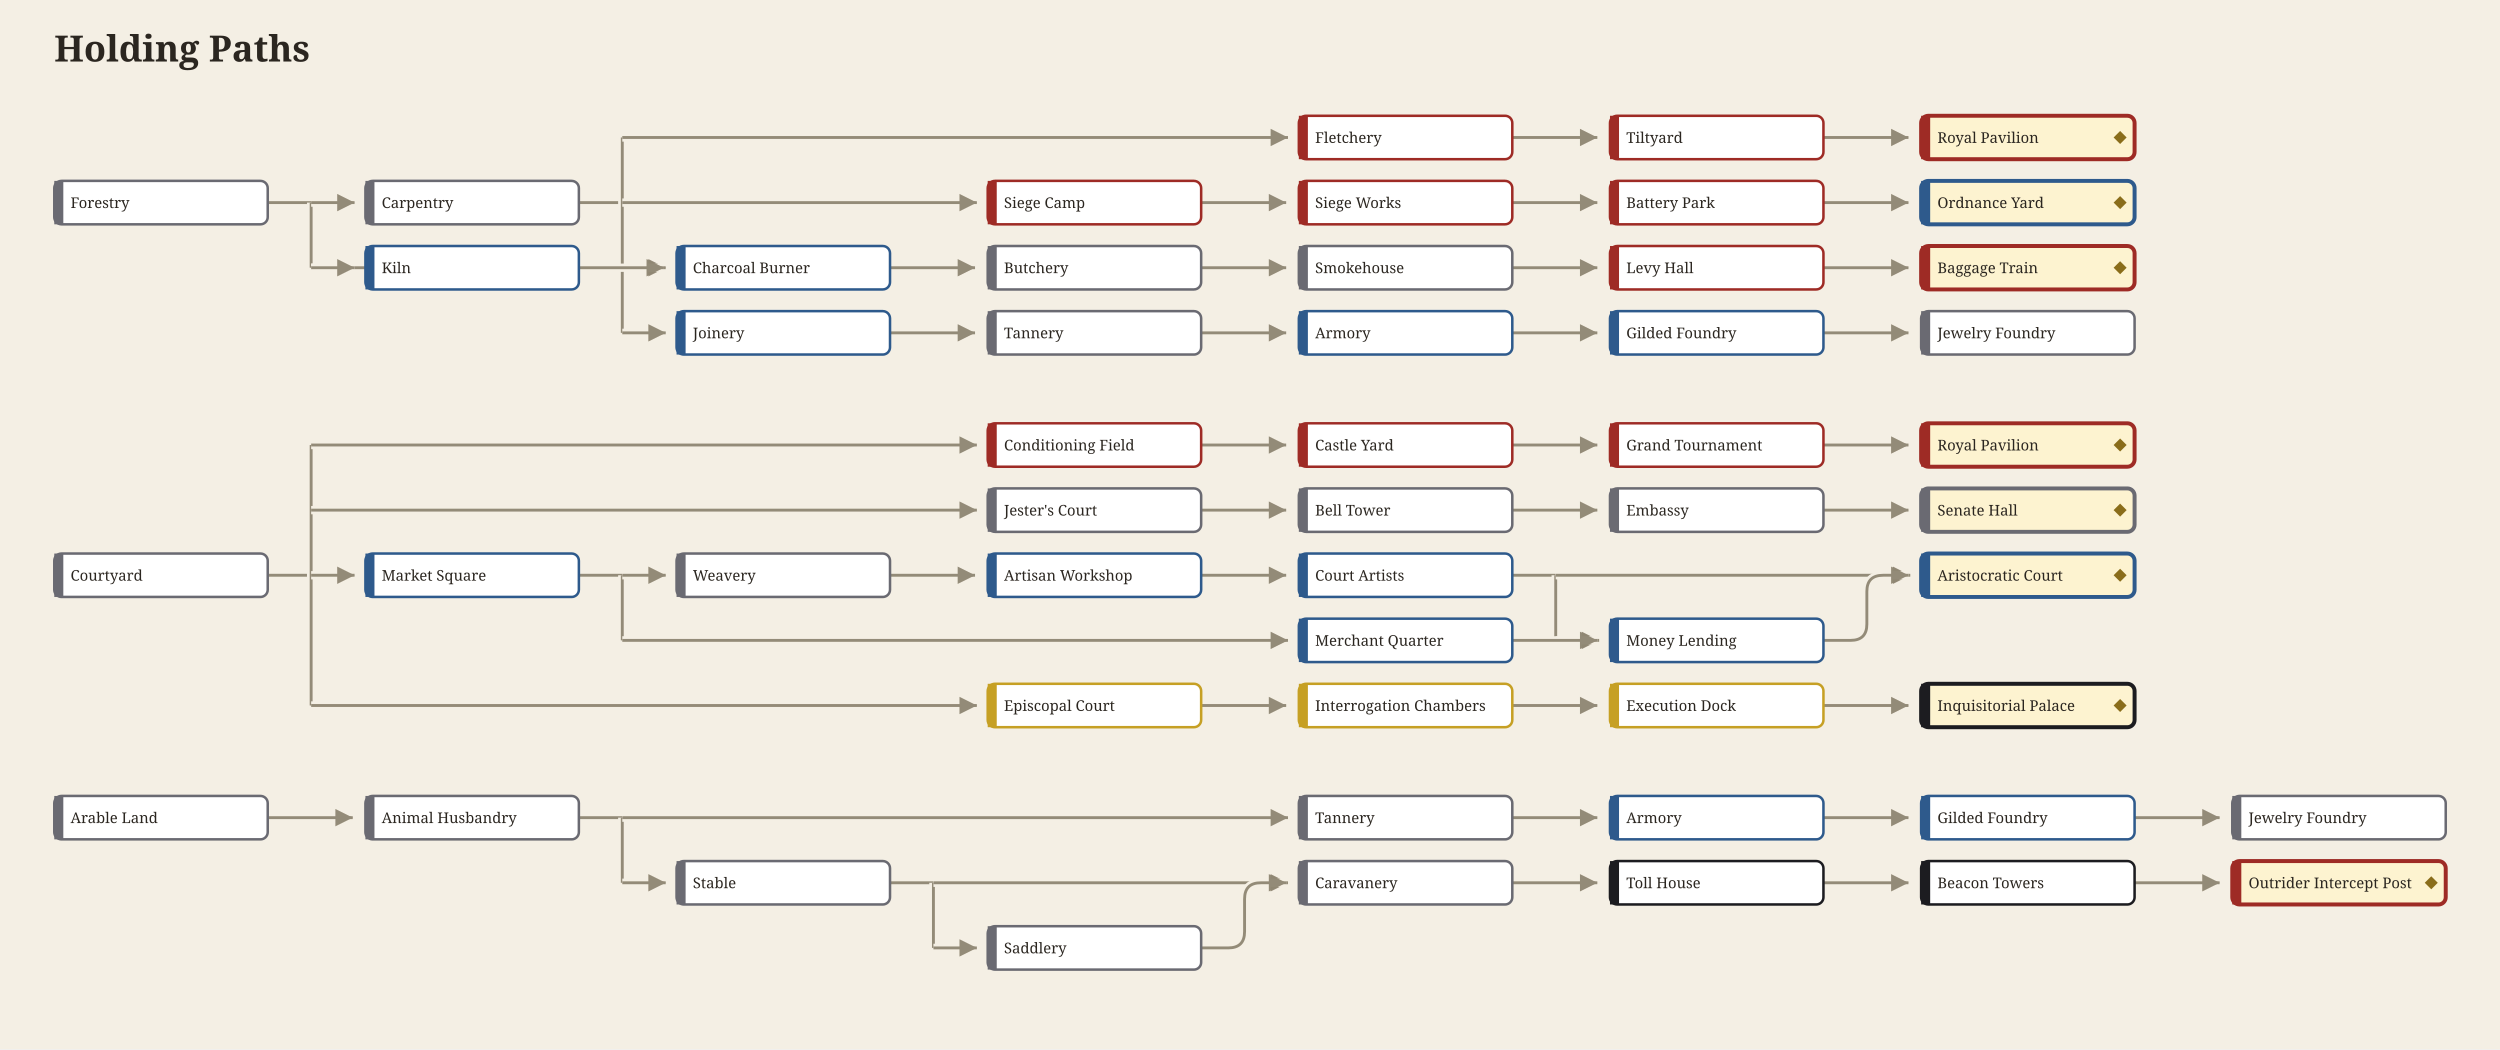
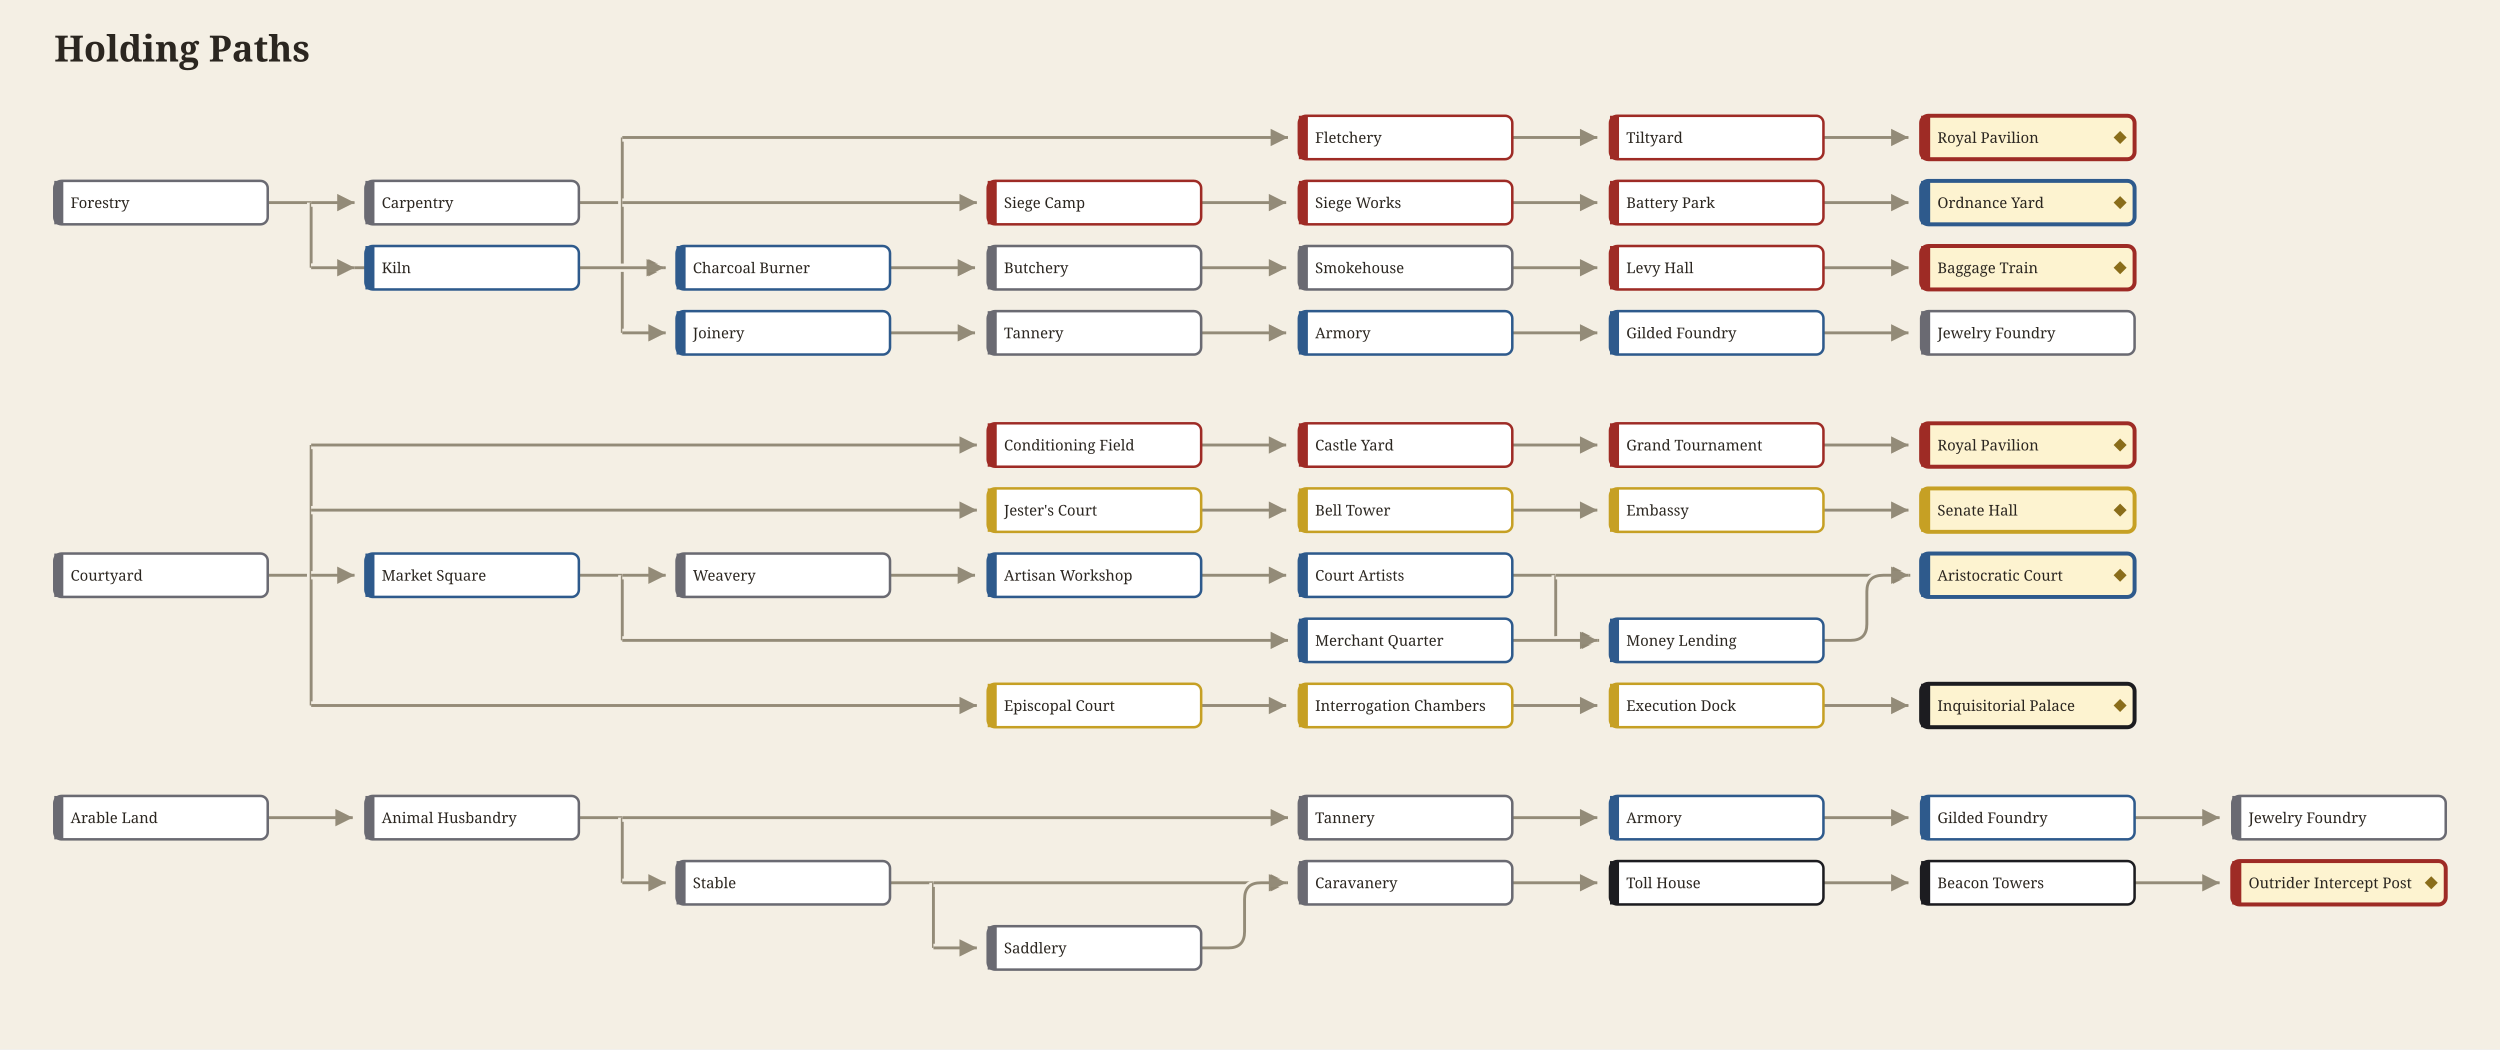
<svg xmlns="http://www.w3.org/2000/svg" width="1382" height="580" viewBox="0 0 1382 580" font-family="Georgia, serif">
  <rect width="1382" height="580" fill="#f4efe4" />
  <defs>
    <marker id="arw-2E5A8C" markerWidth="7" markerHeight="7" refX="6" refY="3" orient="auto">
      <path d="M0,0 L6,3 L0,6 Z" fill="#2E5A8C" />
    </marker>
    <marker id="arw-9E2B25" markerWidth="7" markerHeight="7" refX="6" refY="3" orient="auto">
      <path d="M0,0 L6,3 L0,6 Z" fill="#9E2B25" />
    </marker>
    <marker id="arw-1c9c8c" markerWidth="7" markerHeight="7" refX="6" refY="3" orient="auto">
      <path d="M0,0 L6,3 L0,6 Z" fill="#1c9c8c" />
    </marker>
    <marker id="arw-C6A024" markerWidth="7" markerHeight="7" refX="6" refY="3" orient="auto">
      <path d="M0,0 L6,3 L0,6 Z" fill="#C6A024" />
    </marker>
    <marker id="arw-6A3D8F" markerWidth="7" markerHeight="7" refX="6" refY="3" orient="auto">
      <path d="M0,0 L6,3 L0,6 Z" fill="#6A3D8F" />
    </marker>
    <marker id="arw-CC6A1A" markerWidth="7" markerHeight="7" refX="6" refY="3" orient="auto">
      <path d="M0,0 L6,3 L0,6 Z" fill="#CC6A1A" />
    </marker>
    <marker id="arw-3a7d3a" markerWidth="7" markerHeight="7" refX="6" refY="3" orient="auto">
      <path d="M0,0 L6,3 L0,6 Z" fill="#3a7d3a" />
    </marker>
    <marker id="arw-b5347a" markerWidth="7" markerHeight="7" refX="6" refY="3" orient="auto">
      <path d="M0,0 L6,3 L0,6 Z" fill="#b5347a" />
    </marker>
    <marker id="arw-2b6f9e" markerWidth="7" markerHeight="7" refX="6" refY="3" orient="auto">
      <path d="M0,0 L6,3 L0,6 Z" fill="#2b6f9e" />
    </marker>
    <marker id="arw-8a6d1a" markerWidth="7" markerHeight="7" refX="6" refY="3" orient="auto">
      <path d="M0,0 L6,3 L0,6 Z" fill="#8a6d1a" />
    </marker>
    <marker id="arw-5f5647" markerWidth="7" markerHeight="7" refX="6" refY="3" orient="auto">
      <path d="M0,0 L6,3 L0,6 Z" fill="#5f5647" />
    </marker>
    <marker id="arw-7a2ea0" markerWidth="7" markerHeight="7" refX="6" refY="3" orient="auto">
      <path d="M0,0 L6,3 L0,6 Z" fill="#7a2ea0" />
    </marker>
    <marker id="arw-0f8a7e" markerWidth="7" markerHeight="7" refX="6" refY="3" orient="auto">
      <path d="M0,0 L6,3 L0,6 Z" fill="#0f8a7e" />
    </marker>
    <marker id="arw-a83232" markerWidth="7" markerHeight="7" refX="6" refY="3" orient="auto">
      <path d="M0,0 L6,3 L0,6 Z" fill="#a83232" />
    </marker>
    <marker id="arw-8f8672" markerWidth="7" markerHeight="7" refX="6" refY="3" orient="auto">
      <path d="M0,0 L6,3 L0,6 Z" fill="#8f8672" />
    </marker>
  </defs>
  <text x="30" y="34" font-size="20" font-weight="bold" fill="#2b2620">Holding Paths</text>
  <path d="M148,112 L172,112" fill="none" stroke="#f4efe4" stroke-width="4.6" opacity="1" />
  <path d="M148,112 L172,112" fill="none" stroke="#8f8672" stroke-width="1.6" opacity="0.95" />
  <path d="M172,112 L172,148" fill="none" stroke="#f4efe4" stroke-width="4.6" opacity="1" />
  <path d="M172,112 L172,148" fill="none" stroke="#8f8672" stroke-width="1.6" opacity="0.95" />
  <path d="M172,112 L196,112" fill="none" stroke="#f4efe4" stroke-width="4.6" opacity="1" />
  <path d="M172,112 L196,112" fill="none" stroke="#8f8672" stroke-width="1.6" opacity="0.95" marker-end="url(#arw-8f8672)" />
  <path d="M172,148 L368,148" fill="none" stroke="#f4efe4" stroke-width="4.6" opacity="1" />
  <path d="M172,148 L368,148" fill="none" stroke="#8f8672" stroke-width="1.6" opacity="0.95" marker-end="url(#arw-8f8672)" />
  <path d="M172,148 L196,148" fill="none" stroke="#f4efe4" stroke-width="4.6" opacity="1" />
  <path d="M172,148 L196,148" fill="none" stroke="#8f8672" stroke-width="1.6" opacity="0.95" marker-end="url(#arw-8f8672)" />
  <path d="M320,112 L344,112" fill="none" stroke="#f4efe4" stroke-width="4.6" opacity="1" />
  <path d="M320,112 L344,112" fill="none" stroke="#8f8672" stroke-width="1.6" opacity="0.95" />
  <path d="M344,76 L344,184" fill="none" stroke="#f4efe4" stroke-width="4.6" opacity="1" />
  <path d="M344,76 L344,184" fill="none" stroke="#8f8672" stroke-width="1.6" opacity="0.95" />
  <path d="M344,76 L712,76" fill="none" stroke="#f4efe4" stroke-width="4.6" opacity="1" />
  <path d="M344,76 L712,76" fill="none" stroke="#8f8672" stroke-width="1.6" opacity="0.95" marker-end="url(#arw-8f8672)" />
  <path d="M344,184 L368,184" fill="none" stroke="#f4efe4" stroke-width="4.6" opacity="1" />
  <path d="M344,184 L368,184" fill="none" stroke="#8f8672" stroke-width="1.6" opacity="0.95" marker-end="url(#arw-8f8672)" />
  <path d="M344,112 L540,112" fill="none" stroke="#f4efe4" stroke-width="4.6" opacity="1" />
  <path d="M344,112 L540,112" fill="none" stroke="#8f8672" stroke-width="1.6" opacity="0.95" marker-end="url(#arw-8f8672)" />
  <path d="M320,148 L367,148" fill="none" stroke="#f4efe4" stroke-width="4.6" opacity="1" />
  <path d="M320,148 L367,148" fill="none" stroke="#8f8672" stroke-width="1.6" opacity="0.95" marker-end="url(#arw-8f8672)" />
  <path d="M492,148 L539,148" fill="none" stroke="#f4efe4" stroke-width="4.6" opacity="1" />
  <path d="M492,148 L539,148" fill="none" stroke="#8f8672" stroke-width="1.6" opacity="0.95" marker-end="url(#arw-8f8672)" />
  <path d="M492,184 L539,184" fill="none" stroke="#f4efe4" stroke-width="4.6" opacity="1" />
  <path d="M492,184 L539,184" fill="none" stroke="#8f8672" stroke-width="1.6" opacity="0.95" marker-end="url(#arw-8f8672)" />
  <path d="M664,112 L711,112" fill="none" stroke="#f4efe4" stroke-width="4.6" opacity="1" />
  <path d="M664,112 L711,112" fill="none" stroke="#8f8672" stroke-width="1.6" opacity="0.95" marker-end="url(#arw-8f8672)" />
  <path d="M664,148 L711,148" fill="none" stroke="#f4efe4" stroke-width="4.6" opacity="1" />
  <path d="M664,148 L711,148" fill="none" stroke="#8f8672" stroke-width="1.6" opacity="0.95" marker-end="url(#arw-8f8672)" />
  <path d="M664,184 L711,184" fill="none" stroke="#f4efe4" stroke-width="4.6" opacity="1" />
  <path d="M664,184 L711,184" fill="none" stroke="#8f8672" stroke-width="1.6" opacity="0.95" marker-end="url(#arw-8f8672)" />
  <path d="M836,112 L883,112" fill="none" stroke="#f4efe4" stroke-width="4.6" opacity="1" />
  <path d="M836,112 L883,112" fill="none" stroke="#8f8672" stroke-width="1.6" opacity="0.95" marker-end="url(#arw-8f8672)" />
  <path d="M836,148 L883,148" fill="none" stroke="#f4efe4" stroke-width="4.6" opacity="1" />
  <path d="M836,148 L883,148" fill="none" stroke="#8f8672" stroke-width="1.6" opacity="0.95" marker-end="url(#arw-8f8672)" />
  <path d="M836,184 L883,184" fill="none" stroke="#f4efe4" stroke-width="4.6" opacity="1" />
  <path d="M836,184 L883,184" fill="none" stroke="#8f8672" stroke-width="1.6" opacity="0.95" marker-end="url(#arw-8f8672)" />
  <path d="M836,76 L883,76" fill="none" stroke="#f4efe4" stroke-width="4.6" opacity="1" />
  <path d="M836,76 L883,76" fill="none" stroke="#8f8672" stroke-width="1.6" opacity="0.95" marker-end="url(#arw-8f8672)" />
  <path d="M1008,112 L1055,112" fill="none" stroke="#f4efe4" stroke-width="4.6" opacity="1" />
  <path d="M1008,112 L1055,112" fill="none" stroke="#8f8672" stroke-width="1.6" opacity="0.95" marker-end="url(#arw-8f8672)" />
  <path d="M1008,148 L1055,148" fill="none" stroke="#f4efe4" stroke-width="4.6" opacity="1" />
  <path d="M1008,148 L1055,148" fill="none" stroke="#8f8672" stroke-width="1.6" opacity="0.95" marker-end="url(#arw-8f8672)" />
  <path d="M1008,184 L1055,184" fill="none" stroke="#f4efe4" stroke-width="4.6" opacity="1" />
  <path d="M1008,184 L1055,184" fill="none" stroke="#8f8672" stroke-width="1.6" opacity="0.95" marker-end="url(#arw-8f8672)" />
  <path d="M1008,76 L1055,76" fill="none" stroke="#f4efe4" stroke-width="4.6" opacity="1" />
  <path d="M1008,76 L1055,76" fill="none" stroke="#8f8672" stroke-width="1.6" opacity="0.95" marker-end="url(#arw-8f8672)" />
  <rect x="30" y="100" width="118" height="24" rx="4" fill="#ffffff" stroke="#6a6a72" stroke-width="1.4" />
  <rect x="30" y="100" width="5" height="24" fill="#6a6a72" />
  <text x="39" y="115" font-size="8.2" fill="#2b2620">Forestry</text>
  <rect x="202" y="100" width="118" height="24" rx="4" fill="#ffffff" stroke="#6a6a72" stroke-width="1.4" />
  <rect x="202" y="100" width="5" height="24" fill="#6a6a72" />
  <text x="211" y="115" font-size="8.2" fill="#2b2620">Carpentry</text>
  <rect x="202" y="136" width="118" height="24" rx="4" fill="#ffffff" stroke="#2E5A8C" stroke-width="1.4" />
  <rect x="202" y="136" width="5" height="24" fill="#2E5A8C" />
  <text x="211" y="151" font-size="8.2" fill="#2b2620">Kiln</text>
  <rect x="374" y="136" width="118" height="24" rx="4" fill="#ffffff" stroke="#2E5A8C" stroke-width="1.4" />
  <rect x="374" y="136" width="5" height="24" fill="#2E5A8C" />
  <text x="383" y="151" font-size="8.2" fill="#2b2620">Charcoal Burner</text>
  <rect x="374" y="172" width="118" height="24" rx="4" fill="#ffffff" stroke="#2E5A8C" stroke-width="1.4" />
  <rect x="374" y="172" width="5" height="24" fill="#2E5A8C" />
  <text x="383" y="187" font-size="8.2" fill="#2b2620">Joinery</text>
  <rect x="546" y="100" width="118" height="24" rx="4" fill="#ffffff" stroke="#9E2B25" stroke-width="1.4" />
  <rect x="546" y="100" width="5" height="24" fill="#9E2B25" />
  <text x="555" y="115" font-size="8.2" fill="#2b2620">Siege Camp</text>
  <rect x="546" y="136" width="118" height="24" rx="4" fill="#ffffff" stroke="#6a6a72" stroke-width="1.4" />
  <rect x="546" y="136" width="5" height="24" fill="#6a6a72" />
  <text x="555" y="151" font-size="8.2" fill="#2b2620">Butchery</text>
  <rect x="546" y="172" width="118" height="24" rx="4" fill="#ffffff" stroke="#6a6a72" stroke-width="1.4" />
  <rect x="546" y="172" width="5" height="24" fill="#6a6a72" />
  <text x="555" y="187" font-size="8.2" fill="#2b2620">Tannery</text>
  <rect x="718" y="100" width="118" height="24" rx="4" fill="#ffffff" stroke="#9E2B25" stroke-width="1.4" />
  <rect x="718" y="100" width="5" height="24" fill="#9E2B25" />
  <text x="727" y="115" font-size="8.2" fill="#2b2620">Siege Works</text>
  <rect x="718" y="136" width="118" height="24" rx="4" fill="#ffffff" stroke="#6a6a72" stroke-width="1.4" />
  <rect x="718" y="136" width="5" height="24" fill="#6a6a72" />
  <text x="727" y="151" font-size="8.2" fill="#2b2620">Smokehouse</text>
  <rect x="718" y="172" width="118" height="24" rx="4" fill="#ffffff" stroke="#2E5A8C" stroke-width="1.4" />
  <rect x="718" y="172" width="5" height="24" fill="#2E5A8C" />
  <text x="727" y="187" font-size="8.2" fill="#2b2620">Armory</text>
  <rect x="718" y="64" width="118" height="24" rx="4" fill="#ffffff" stroke="#9E2B25" stroke-width="1.4" />
  <rect x="718" y="64" width="5" height="24" fill="#9E2B25" />
  <text x="727" y="79" font-size="8.2" fill="#2b2620">Fletchery</text>
  <rect x="890" y="100" width="118" height="24" rx="4" fill="#ffffff" stroke="#9E2B25" stroke-width="1.4" />
  <rect x="890" y="100" width="5" height="24" fill="#9E2B25" />
  <text x="899" y="115" font-size="8.2" fill="#2b2620">Battery Park</text>
  <rect x="890" y="136" width="118" height="24" rx="4" fill="#ffffff" stroke="#9E2B25" stroke-width="1.4" />
  <rect x="890" y="136" width="5" height="24" fill="#9E2B25" />
  <text x="899" y="151" font-size="8.2" fill="#2b2620">Levy Hall</text>
  <rect x="890" y="172" width="118" height="24" rx="4" fill="#ffffff" stroke="#2E5A8C" stroke-width="1.4" />
  <rect x="890" y="172" width="5" height="24" fill="#2E5A8C" />
  <text x="899" y="187" font-size="8.2" fill="#2b2620">Gilded Foundry</text>
  <rect x="890" y="64" width="118" height="24" rx="4" fill="#ffffff" stroke="#9E2B25" stroke-width="1.4" />
  <rect x="890" y="64" width="5" height="24" fill="#9E2B25" />
  <text x="899" y="79" font-size="8.2" fill="#2b2620">Tiltyard</text>
  <rect x="1062" y="100" width="118" height="24" rx="4" fill="#fdf3d0" stroke="#2E5A8C" stroke-width="2.2" />
  <rect x="1062" y="100" width="5" height="24" fill="#2E5A8C" />
  <text x="1071" y="115" font-size="8.2" fill="#2b2620">Ordnance Yard</text>
  <polygon points="1172.0,108.4 1175.6,112.0 1172.0,115.6 1168.4,112.0" fill="#8a6d1a" />
  <rect x="1062" y="136" width="118" height="24" rx="4" fill="#fdf3d0" stroke="#9E2B25" stroke-width="2.2" />
  <rect x="1062" y="136" width="5" height="24" fill="#9E2B25" />
  <text x="1071" y="151" font-size="8.2" fill="#2b2620">Baggage Train</text>
  <polygon points="1172.0,144.4 1175.6,148.0 1172.0,151.6 1168.4,148.0" fill="#8a6d1a" />
  <rect x="1062" y="172" width="118" height="24" rx="4" fill="#ffffff" stroke="#6a6a72" stroke-width="1.4" />
  <rect x="1062" y="172" width="5" height="24" fill="#6a6a72" />
  <text x="1071" y="187" font-size="8.2" fill="#2b2620">Jewelry Foundry</text>
  <rect x="1062" y="64" width="118" height="24" rx="4" fill="#fdf3d0" stroke="#9E2B25" stroke-width="2.2" />
  <rect x="1062" y="64" width="5" height="24" fill="#9E2B25" />
  <text x="1071" y="79" font-size="8.2" fill="#2b2620">Royal Pavilion</text>
  <polygon points="1172.0,72.4 1175.6,76.0 1172.0,79.6 1168.4,76.0" fill="#8a6d1a" />
  <path d="M148,318 L172,318" fill="none" stroke="#f4efe4" stroke-width="4.6" opacity="1" />
  <path d="M148,318 L172,318" fill="none" stroke="#8f8672" stroke-width="1.6" opacity="0.95" />
  <path d="M172,246 L172,390" fill="none" stroke="#f4efe4" stroke-width="4.6" opacity="1" />
  <path d="M172,246 L172,390" fill="none" stroke="#8f8672" stroke-width="1.6" opacity="0.95" />
  <path d="M172,318 L196,318" fill="none" stroke="#f4efe4" stroke-width="4.6" opacity="1" />
  <path d="M172,318 L196,318" fill="none" stroke="#8f8672" stroke-width="1.6" opacity="0.95" marker-end="url(#arw-8f8672)" />
  <path d="M172,282 L540,282" fill="none" stroke="#f4efe4" stroke-width="4.6" opacity="1" />
  <path d="M172,282 L540,282" fill="none" stroke="#8f8672" stroke-width="1.6" opacity="0.95" marker-end="url(#arw-8f8672)" />
  <path d="M172,390 L540,390" fill="none" stroke="#f4efe4" stroke-width="4.6" opacity="1" />
  <path d="M172,390 L540,390" fill="none" stroke="#8f8672" stroke-width="1.6" opacity="0.95" marker-end="url(#arw-8f8672)" />
  <path d="M172,246 L540,246" fill="none" stroke="#f4efe4" stroke-width="4.6" opacity="1" />
  <path d="M172,246 L540,246" fill="none" stroke="#8f8672" stroke-width="1.6" opacity="0.95" marker-end="url(#arw-8f8672)" />
  <path d="M320,318 L344,318" fill="none" stroke="#f4efe4" stroke-width="4.6" opacity="1" />
  <path d="M320,318 L344,318" fill="none" stroke="#8f8672" stroke-width="1.6" opacity="0.95" />
  <path d="M344,318 L344,354" fill="none" stroke="#f4efe4" stroke-width="4.6" opacity="1" />
  <path d="M344,318 L344,354" fill="none" stroke="#8f8672" stroke-width="1.6" opacity="0.95" />
  <path d="M344,318 L368,318" fill="none" stroke="#f4efe4" stroke-width="4.6" opacity="1" />
  <path d="M344,318 L368,318" fill="none" stroke="#8f8672" stroke-width="1.6" opacity="0.95" marker-end="url(#arw-8f8672)" />
  <path d="M344,354 L712,354" fill="none" stroke="#f4efe4" stroke-width="4.6" opacity="1" />
  <path d="M344,354 L712,354" fill="none" stroke="#8f8672" stroke-width="1.6" opacity="0.95" marker-end="url(#arw-8f8672)" />
  <path d="M492,318 L539,318" fill="none" stroke="#f4efe4" stroke-width="4.6" opacity="1" />
  <path d="M492,318 L539,318" fill="none" stroke="#8f8672" stroke-width="1.6" opacity="0.95" marker-end="url(#arw-8f8672)" />
  <path d="M664,318 L711,318" fill="none" stroke="#f4efe4" stroke-width="4.6" opacity="1" />
  <path d="M664,318 L711,318" fill="none" stroke="#8f8672" stroke-width="1.6" opacity="0.95" marker-end="url(#arw-8f8672)" />
  <path d="M664,390 L711,390" fill="none" stroke="#f4efe4" stroke-width="4.6" opacity="1" />
  <path d="M664,390 L711,390" fill="none" stroke="#8f8672" stroke-width="1.6" opacity="0.95" marker-end="url(#arw-8f8672)" />
  <path d="M664,246 L711,246" fill="none" stroke="#f4efe4" stroke-width="4.6" opacity="1" />
  <path d="M664,246 L711,246" fill="none" stroke="#8f8672" stroke-width="1.6" opacity="0.95" marker-end="url(#arw-8f8672)" />
  <path d="M664,282 L711,282" fill="none" stroke="#f4efe4" stroke-width="4.6" opacity="1" />
  <path d="M664,282 L711,282" fill="none" stroke="#8f8672" stroke-width="1.6" opacity="0.95" marker-end="url(#arw-8f8672)" />
  <path d="M836,318 L860,318" fill="none" stroke="#f4efe4" stroke-width="4.6" opacity="1" />
  <path d="M836,318 L860,318" fill="none" stroke="#8f8672" stroke-width="1.6" opacity="0.95" />
  <path d="M860,318 L860,354" fill="none" stroke="#f4efe4" stroke-width="4.6" opacity="1" />
  <path d="M860,318 L860,354" fill="none" stroke="#8f8672" stroke-width="1.6" opacity="0.95" />
  <path d="M860,354 L884,354" fill="none" stroke="#f4efe4" stroke-width="4.6" opacity="1" />
  <path d="M860,354 L884,354" fill="none" stroke="#8f8672" stroke-width="1.6" opacity="0.95" marker-end="url(#arw-8f8672)" />
  <path d="M860,318 L1056,318" fill="none" stroke="#f4efe4" stroke-width="4.6" opacity="1" />
  <path d="M860,318 L1056,318" fill="none" stroke="#8f8672" stroke-width="1.6" opacity="0.95" marker-end="url(#arw-8f8672)" />
  <path d="M836,354 L883,354" fill="none" stroke="#f4efe4" stroke-width="4.6" opacity="1" />
  <path d="M836,354 L883,354" fill="none" stroke="#8f8672" stroke-width="1.6" opacity="0.95" marker-end="url(#arw-8f8672)" />
  <path d="M836,390 L883,390" fill="none" stroke="#f4efe4" stroke-width="4.6" opacity="1" />
  <path d="M836,390 L883,390" fill="none" stroke="#8f8672" stroke-width="1.6" opacity="0.95" marker-end="url(#arw-8f8672)" />
  <path d="M836,246 L883,246" fill="none" stroke="#f4efe4" stroke-width="4.6" opacity="1" />
  <path d="M836,246 L883,246" fill="none" stroke="#8f8672" stroke-width="1.6" opacity="0.95" marker-end="url(#arw-8f8672)" />
  <path d="M836,282 L883,282" fill="none" stroke="#f4efe4" stroke-width="4.6" opacity="1" />
  <path d="M836,282 L883,282" fill="none" stroke="#8f8672" stroke-width="1.6" opacity="0.95" marker-end="url(#arw-8f8672)" />
  <path d="M1008,354 L1023,354 Q1032,354 1032,345 L1032,327 Q1032,318 1041,318 L1055,318" fill="none" stroke="#f4efe4" stroke-width="4.6" opacity="1" />
  <path d="M1008,354 L1023,354 Q1032,354 1032,345 L1032,327 Q1032,318 1041,318 L1055,318" fill="none" stroke="#8f8672" stroke-width="1.6" opacity="0.95" marker-end="url(#arw-8f8672)" />
  <path d="M1008,390 L1055,390" fill="none" stroke="#f4efe4" stroke-width="4.6" opacity="1" />
  <path d="M1008,390 L1055,390" fill="none" stroke="#8f8672" stroke-width="1.6" opacity="0.95" marker-end="url(#arw-8f8672)" />
  <path d="M1008,246 L1055,246" fill="none" stroke="#f4efe4" stroke-width="4.6" opacity="1" />
  <path d="M1008,246 L1055,246" fill="none" stroke="#8f8672" stroke-width="1.6" opacity="0.95" marker-end="url(#arw-8f8672)" />
  <path d="M1008,282 L1055,282" fill="none" stroke="#f4efe4" stroke-width="4.6" opacity="1" />
  <path d="M1008,282 L1055,282" fill="none" stroke="#8f8672" stroke-width="1.6" opacity="0.95" marker-end="url(#arw-8f8672)" />
  <rect x="30" y="306" width="118" height="24" rx="4" fill="#ffffff" stroke="#6a6a72" stroke-width="1.4" />
  <rect x="30" y="306" width="5" height="24" fill="#6a6a72" />
  <text x="39" y="321" font-size="8.2" fill="#2b2620">Courtyard</text>
  <rect x="202" y="306" width="118" height="24" rx="4" fill="#ffffff" stroke="#2E5A8C" stroke-width="1.4" />
  <rect x="202" y="306" width="5" height="24" fill="#2E5A8C" />
  <text x="211" y="321" font-size="8.2" fill="#2b2620">Market Square</text>
  <rect x="374" y="306" width="118" height="24" rx="4" fill="#ffffff" stroke="#6a6a72" stroke-width="1.4" />
  <rect x="374" y="306" width="5" height="24" fill="#6a6a72" />
  <text x="383" y="321" font-size="8.2" fill="#2b2620">Weavery</text>
  <rect x="546" y="306" width="118" height="24" rx="4" fill="#ffffff" stroke="#2E5A8C" stroke-width="1.4" />
  <rect x="546" y="306" width="5" height="24" fill="#2E5A8C" />
  <text x="555" y="321" font-size="8.2" fill="#2b2620">Artisan Workshop</text>
  <rect x="546" y="378" width="118" height="24" rx="4" fill="#ffffff" stroke="#C6A024" stroke-width="1.4" />
  <rect x="546" y="378" width="5" height="24" fill="#C6A024" />
  <text x="555" y="393" font-size="8.2" fill="#2b2620">Episcopal Court</text>
  <rect x="546" y="234" width="118" height="24" rx="4" fill="#ffffff" stroke="#9E2B25" stroke-width="1.4" />
  <rect x="546" y="234" width="5" height="24" fill="#9E2B25" />
  <text x="555" y="249" font-size="8.2" fill="#2b2620">Conditioning Field</text>
-   <rect x="546" y="270" width="118" height="24" rx="4" fill="#ffffff" stroke="#6a6a72" stroke-width="1.4" />
-   <rect x="546" y="270" width="5" height="24" fill="#6a6a72" />
+   <rect x="546" y="270" width="118" height="24" rx="4" fill="#ffffff" stroke="#C6A024" stroke-width="1.4" />
+   <rect x="546" y="270" width="5" height="24" fill="#C6A024" />
  <text x="555" y="285" font-size="8.2" fill="#2b2620">Jester's Court</text>
  <rect x="718" y="306" width="118" height="24" rx="4" fill="#ffffff" stroke="#2E5A8C" stroke-width="1.4" />
  <rect x="718" y="306" width="5" height="24" fill="#2E5A8C" />
  <text x="727" y="321" font-size="8.2" fill="#2b2620">Court Artists</text>
  <rect x="718" y="342" width="118" height="24" rx="4" fill="#ffffff" stroke="#2E5A8C" stroke-width="1.4" />
  <rect x="718" y="342" width="5" height="24" fill="#2E5A8C" />
  <text x="727" y="357" font-size="8.2" fill="#2b2620">Merchant Quarter</text>
  <rect x="718" y="378" width="118" height="24" rx="4" fill="#ffffff" stroke="#C6A024" stroke-width="1.4" />
  <rect x="718" y="378" width="5" height="24" fill="#C6A024" />
  <text x="727" y="393" font-size="8.2" fill="#2b2620">Interrogation Chambers</text>
  <rect x="718" y="234" width="118" height="24" rx="4" fill="#ffffff" stroke="#9E2B25" stroke-width="1.4" />
  <rect x="718" y="234" width="5" height="24" fill="#9E2B25" />
  <text x="727" y="249" font-size="8.2" fill="#2b2620">Castle Yard</text>
-   <rect x="718" y="270" width="118" height="24" rx="4" fill="#ffffff" stroke="#6a6a72" stroke-width="1.4" />
-   <rect x="718" y="270" width="5" height="24" fill="#6a6a72" />
+   <rect x="718" y="270" width="118" height="24" rx="4" fill="#ffffff" stroke="#C6A024" stroke-width="1.4" />
+   <rect x="718" y="270" width="5" height="24" fill="#C6A024" />
  <text x="727" y="285" font-size="8.2" fill="#2b2620">Bell Tower</text>
  <rect x="890" y="342" width="118" height="24" rx="4" fill="#ffffff" stroke="#2E5A8C" stroke-width="1.4" />
  <rect x="890" y="342" width="5" height="24" fill="#2E5A8C" />
  <text x="899" y="357" font-size="8.2" fill="#2b2620">Money Lending</text>
  <rect x="890" y="378" width="118" height="24" rx="4" fill="#ffffff" stroke="#C6A024" stroke-width="1.4" />
  <rect x="890" y="378" width="5" height="24" fill="#C6A024" />
  <text x="899" y="393" font-size="8.2" fill="#2b2620">Execution Dock</text>
  <rect x="890" y="234" width="118" height="24" rx="4" fill="#ffffff" stroke="#9E2B25" stroke-width="1.4" />
  <rect x="890" y="234" width="5" height="24" fill="#9E2B25" />
  <text x="899" y="249" font-size="8.2" fill="#2b2620">Grand Tournament</text>
-   <rect x="890" y="270" width="118" height="24" rx="4" fill="#ffffff" stroke="#6a6a72" stroke-width="1.4" />
-   <rect x="890" y="270" width="5" height="24" fill="#6a6a72" />
+   <rect x="890" y="270" width="118" height="24" rx="4" fill="#ffffff" stroke="#C6A024" stroke-width="1.4" />
+   <rect x="890" y="270" width="5" height="24" fill="#C6A024" />
  <text x="899" y="285" font-size="8.2" fill="#2b2620">Embassy</text>
  <rect x="1062" y="306" width="118" height="24" rx="4" fill="#fdf3d0" stroke="#2E5A8C" stroke-width="2.2" />
  <rect x="1062" y="306" width="5" height="24" fill="#2E5A8C" />
  <text x="1071" y="321" font-size="8.2" fill="#2b2620">Aristocratic Court</text>
  <polygon points="1172.0,314.4 1175.6,318.0 1172.0,321.6 1168.4,318.0" fill="#8a6d1a" />
  <rect x="1062" y="378" width="118" height="24" rx="4" fill="#fdf3d0" stroke="#1c1c20" stroke-width="2.2" />
  <rect x="1062" y="378" width="5" height="24" fill="#1c1c20" />
  <text x="1071" y="393" font-size="8.2" fill="#2b2620">Inquisitorial Palace</text>
  <polygon points="1172.0,386.4 1175.6,390.0 1172.0,393.6 1168.4,390.0" fill="#8a6d1a" />
  <rect x="1062" y="234" width="118" height="24" rx="4" fill="#fdf3d0" stroke="#9E2B25" stroke-width="2.2" />
  <rect x="1062" y="234" width="5" height="24" fill="#9E2B25" />
  <text x="1071" y="249" font-size="8.2" fill="#2b2620">Royal Pavilion</text>
  <polygon points="1172.0,242.4 1175.6,246.0 1172.0,249.6 1168.4,246.0" fill="#8a6d1a" />
-   <rect x="1062" y="270" width="118" height="24" rx="4" fill="#fdf3d0" stroke="#6a6a72" stroke-width="2.2" />
-   <rect x="1062" y="270" width="5" height="24" fill="#6a6a72" />
+   <rect x="1062" y="270" width="118" height="24" rx="4" fill="#fdf3d0" stroke="#C6A024" stroke-width="2.2" />
+   <rect x="1062" y="270" width="5" height="24" fill="#C6A024" />
  <text x="1071" y="285" font-size="8.2" fill="#2b2620">Senate Hall</text>
  <polygon points="1172.0,278.4 1175.6,282.0 1172.0,285.6 1168.4,282.0" fill="#8a6d1a" />
  <path d="M148,452 L195,452" fill="none" stroke="#f4efe4" stroke-width="4.6" opacity="1" />
  <path d="M148,452 L195,452" fill="none" stroke="#8f8672" stroke-width="1.6" opacity="0.95" marker-end="url(#arw-8f8672)" />
  <path d="M320,452 L344,452" fill="none" stroke="#f4efe4" stroke-width="4.6" opacity="1" />
  <path d="M320,452 L344,452" fill="none" stroke="#8f8672" stroke-width="1.6" opacity="0.95" />
  <path d="M344,452 L344,488" fill="none" stroke="#f4efe4" stroke-width="4.6" opacity="1" />
  <path d="M344,452 L344,488" fill="none" stroke="#8f8672" stroke-width="1.6" opacity="0.95" />
  <path d="M344,452 L712,452" fill="none" stroke="#f4efe4" stroke-width="4.6" opacity="1" />
  <path d="M344,452 L712,452" fill="none" stroke="#8f8672" stroke-width="1.6" opacity="0.95" marker-end="url(#arw-8f8672)" />
  <path d="M344,488 L368,488" fill="none" stroke="#f4efe4" stroke-width="4.6" opacity="1" />
  <path d="M344,488 L368,488" fill="none" stroke="#8f8672" stroke-width="1.6" opacity="0.95" marker-end="url(#arw-8f8672)" />
  <path d="M492,488 L516,488" fill="none" stroke="#f4efe4" stroke-width="4.6" opacity="1" />
  <path d="M492,488 L516,488" fill="none" stroke="#8f8672" stroke-width="1.6" opacity="0.95" />
  <path d="M516,488 L516,524" fill="none" stroke="#f4efe4" stroke-width="4.6" opacity="1" />
  <path d="M516,488 L516,524" fill="none" stroke="#8f8672" stroke-width="1.6" opacity="0.95" />
  <path d="M516,524 L540,524" fill="none" stroke="#f4efe4" stroke-width="4.6" opacity="1" />
  <path d="M516,524 L540,524" fill="none" stroke="#8f8672" stroke-width="1.6" opacity="0.95" marker-end="url(#arw-8f8672)" />
  <path d="M516,488 L712,488" fill="none" stroke="#f4efe4" stroke-width="4.6" opacity="1" />
  <path d="M516,488 L712,488" fill="none" stroke="#8f8672" stroke-width="1.6" opacity="0.95" marker-end="url(#arw-8f8672)" />
  <path d="M664,524 L679,524 Q688,524 688,515 L688,497 Q688,488 697,488 L711,488" fill="none" stroke="#f4efe4" stroke-width="4.6" opacity="1" />
  <path d="M664,524 L679,524 Q688,524 688,515 L688,497 Q688,488 697,488 L711,488" fill="none" stroke="#8f8672" stroke-width="1.6" opacity="0.95" marker-end="url(#arw-8f8672)" />
  <path d="M836,452 L883,452" fill="none" stroke="#f4efe4" stroke-width="4.6" opacity="1" />
  <path d="M836,452 L883,452" fill="none" stroke="#8f8672" stroke-width="1.6" opacity="0.95" marker-end="url(#arw-8f8672)" />
  <path d="M836,488 L883,488" fill="none" stroke="#f4efe4" stroke-width="4.6" opacity="1" />
  <path d="M836,488 L883,488" fill="none" stroke="#8f8672" stroke-width="1.6" opacity="0.95" marker-end="url(#arw-8f8672)" />
  <path d="M1008,452 L1055,452" fill="none" stroke="#f4efe4" stroke-width="4.6" opacity="1" />
  <path d="M1008,452 L1055,452" fill="none" stroke="#8f8672" stroke-width="1.6" opacity="0.95" marker-end="url(#arw-8f8672)" />
  <path d="M1008,488 L1055,488" fill="none" stroke="#f4efe4" stroke-width="4.6" opacity="1" />
  <path d="M1008,488 L1055,488" fill="none" stroke="#8f8672" stroke-width="1.6" opacity="0.95" marker-end="url(#arw-8f8672)" />
  <path d="M1180,452 L1227,452" fill="none" stroke="#f4efe4" stroke-width="4.6" opacity="1" />
  <path d="M1180,452 L1227,452" fill="none" stroke="#8f8672" stroke-width="1.6" opacity="0.95" marker-end="url(#arw-8f8672)" />
  <path d="M1180,488 L1227,488" fill="none" stroke="#f4efe4" stroke-width="4.6" opacity="1" />
  <path d="M1180,488 L1227,488" fill="none" stroke="#8f8672" stroke-width="1.6" opacity="0.95" marker-end="url(#arw-8f8672)" />
  <rect x="30" y="440" width="118" height="24" rx="4" fill="#ffffff" stroke="#6a6a72" stroke-width="1.4" />
  <rect x="30" y="440" width="5" height="24" fill="#6a6a72" />
  <text x="39" y="455" font-size="8.2" fill="#2b2620">Arable Land</text>
  <rect x="202" y="440" width="118" height="24" rx="4" fill="#ffffff" stroke="#6a6a72" stroke-width="1.4" />
  <rect x="202" y="440" width="5" height="24" fill="#6a6a72" />
  <text x="211" y="455" font-size="8.2" fill="#2b2620">Animal Husbandry</text>
  <rect x="374" y="476" width="118" height="24" rx="4" fill="#ffffff" stroke="#6a6a72" stroke-width="1.4" />
  <rect x="374" y="476" width="5" height="24" fill="#6a6a72" />
  <text x="383" y="491" font-size="8.2" fill="#2b2620">Stable</text>
  <rect x="546" y="512" width="118" height="24" rx="4" fill="#ffffff" stroke="#6a6a72" stroke-width="1.4" />
  <rect x="546" y="512" width="5" height="24" fill="#6a6a72" />
  <text x="555" y="527" font-size="8.2" fill="#2b2620">Saddlery</text>
  <rect x="718" y="440" width="118" height="24" rx="4" fill="#ffffff" stroke="#6a6a72" stroke-width="1.4" />
  <rect x="718" y="440" width="5" height="24" fill="#6a6a72" />
  <text x="727" y="455" font-size="8.2" fill="#2b2620">Tannery</text>
  <rect x="718" y="476" width="118" height="24" rx="4" fill="#ffffff" stroke="#6a6a72" stroke-width="1.4" />
  <rect x="718" y="476" width="5" height="24" fill="#6a6a72" />
  <text x="727" y="491" font-size="8.2" fill="#2b2620">Caravanery</text>
  <rect x="890" y="440" width="118" height="24" rx="4" fill="#ffffff" stroke="#2E5A8C" stroke-width="1.4" />
  <rect x="890" y="440" width="5" height="24" fill="#2E5A8C" />
  <text x="899" y="455" font-size="8.2" fill="#2b2620">Armory</text>
  <rect x="890" y="476" width="118" height="24" rx="4" fill="#ffffff" stroke="#1c1c20" stroke-width="1.4" />
  <rect x="890" y="476" width="5" height="24" fill="#1c1c20" />
  <text x="899" y="491" font-size="8.2" fill="#2b2620">Toll House</text>
  <rect x="1062" y="440" width="118" height="24" rx="4" fill="#ffffff" stroke="#2E5A8C" stroke-width="1.4" />
  <rect x="1062" y="440" width="5" height="24" fill="#2E5A8C" />
  <text x="1071" y="455" font-size="8.2" fill="#2b2620">Gilded Foundry</text>
  <rect x="1062" y="476" width="118" height="24" rx="4" fill="#ffffff" stroke="#1c1c20" stroke-width="1.4" />
  <rect x="1062" y="476" width="5" height="24" fill="#1c1c20" />
  <text x="1071" y="491" font-size="8.2" fill="#2b2620">Beacon Towers</text>
  <rect x="1234" y="440" width="118" height="24" rx="4" fill="#ffffff" stroke="#6a6a72" stroke-width="1.4" />
  <rect x="1234" y="440" width="5" height="24" fill="#6a6a72" />
  <text x="1243" y="455" font-size="8.2" fill="#2b2620">Jewelry Foundry</text>
  <rect x="1234" y="476" width="118" height="24" rx="4" fill="#fdf3d0" stroke="#9E2B25" stroke-width="2.2" />
  <rect x="1234" y="476" width="5" height="24" fill="#9E2B25" />
  <text x="1243" y="491" font-size="8.2" fill="#2b2620">Outrider Intercept Post</text>
  <polygon points="1344.0,484.4 1347.6,488.0 1344.0,491.6 1340.4,488.0" fill="#8a6d1a" />
</svg>
